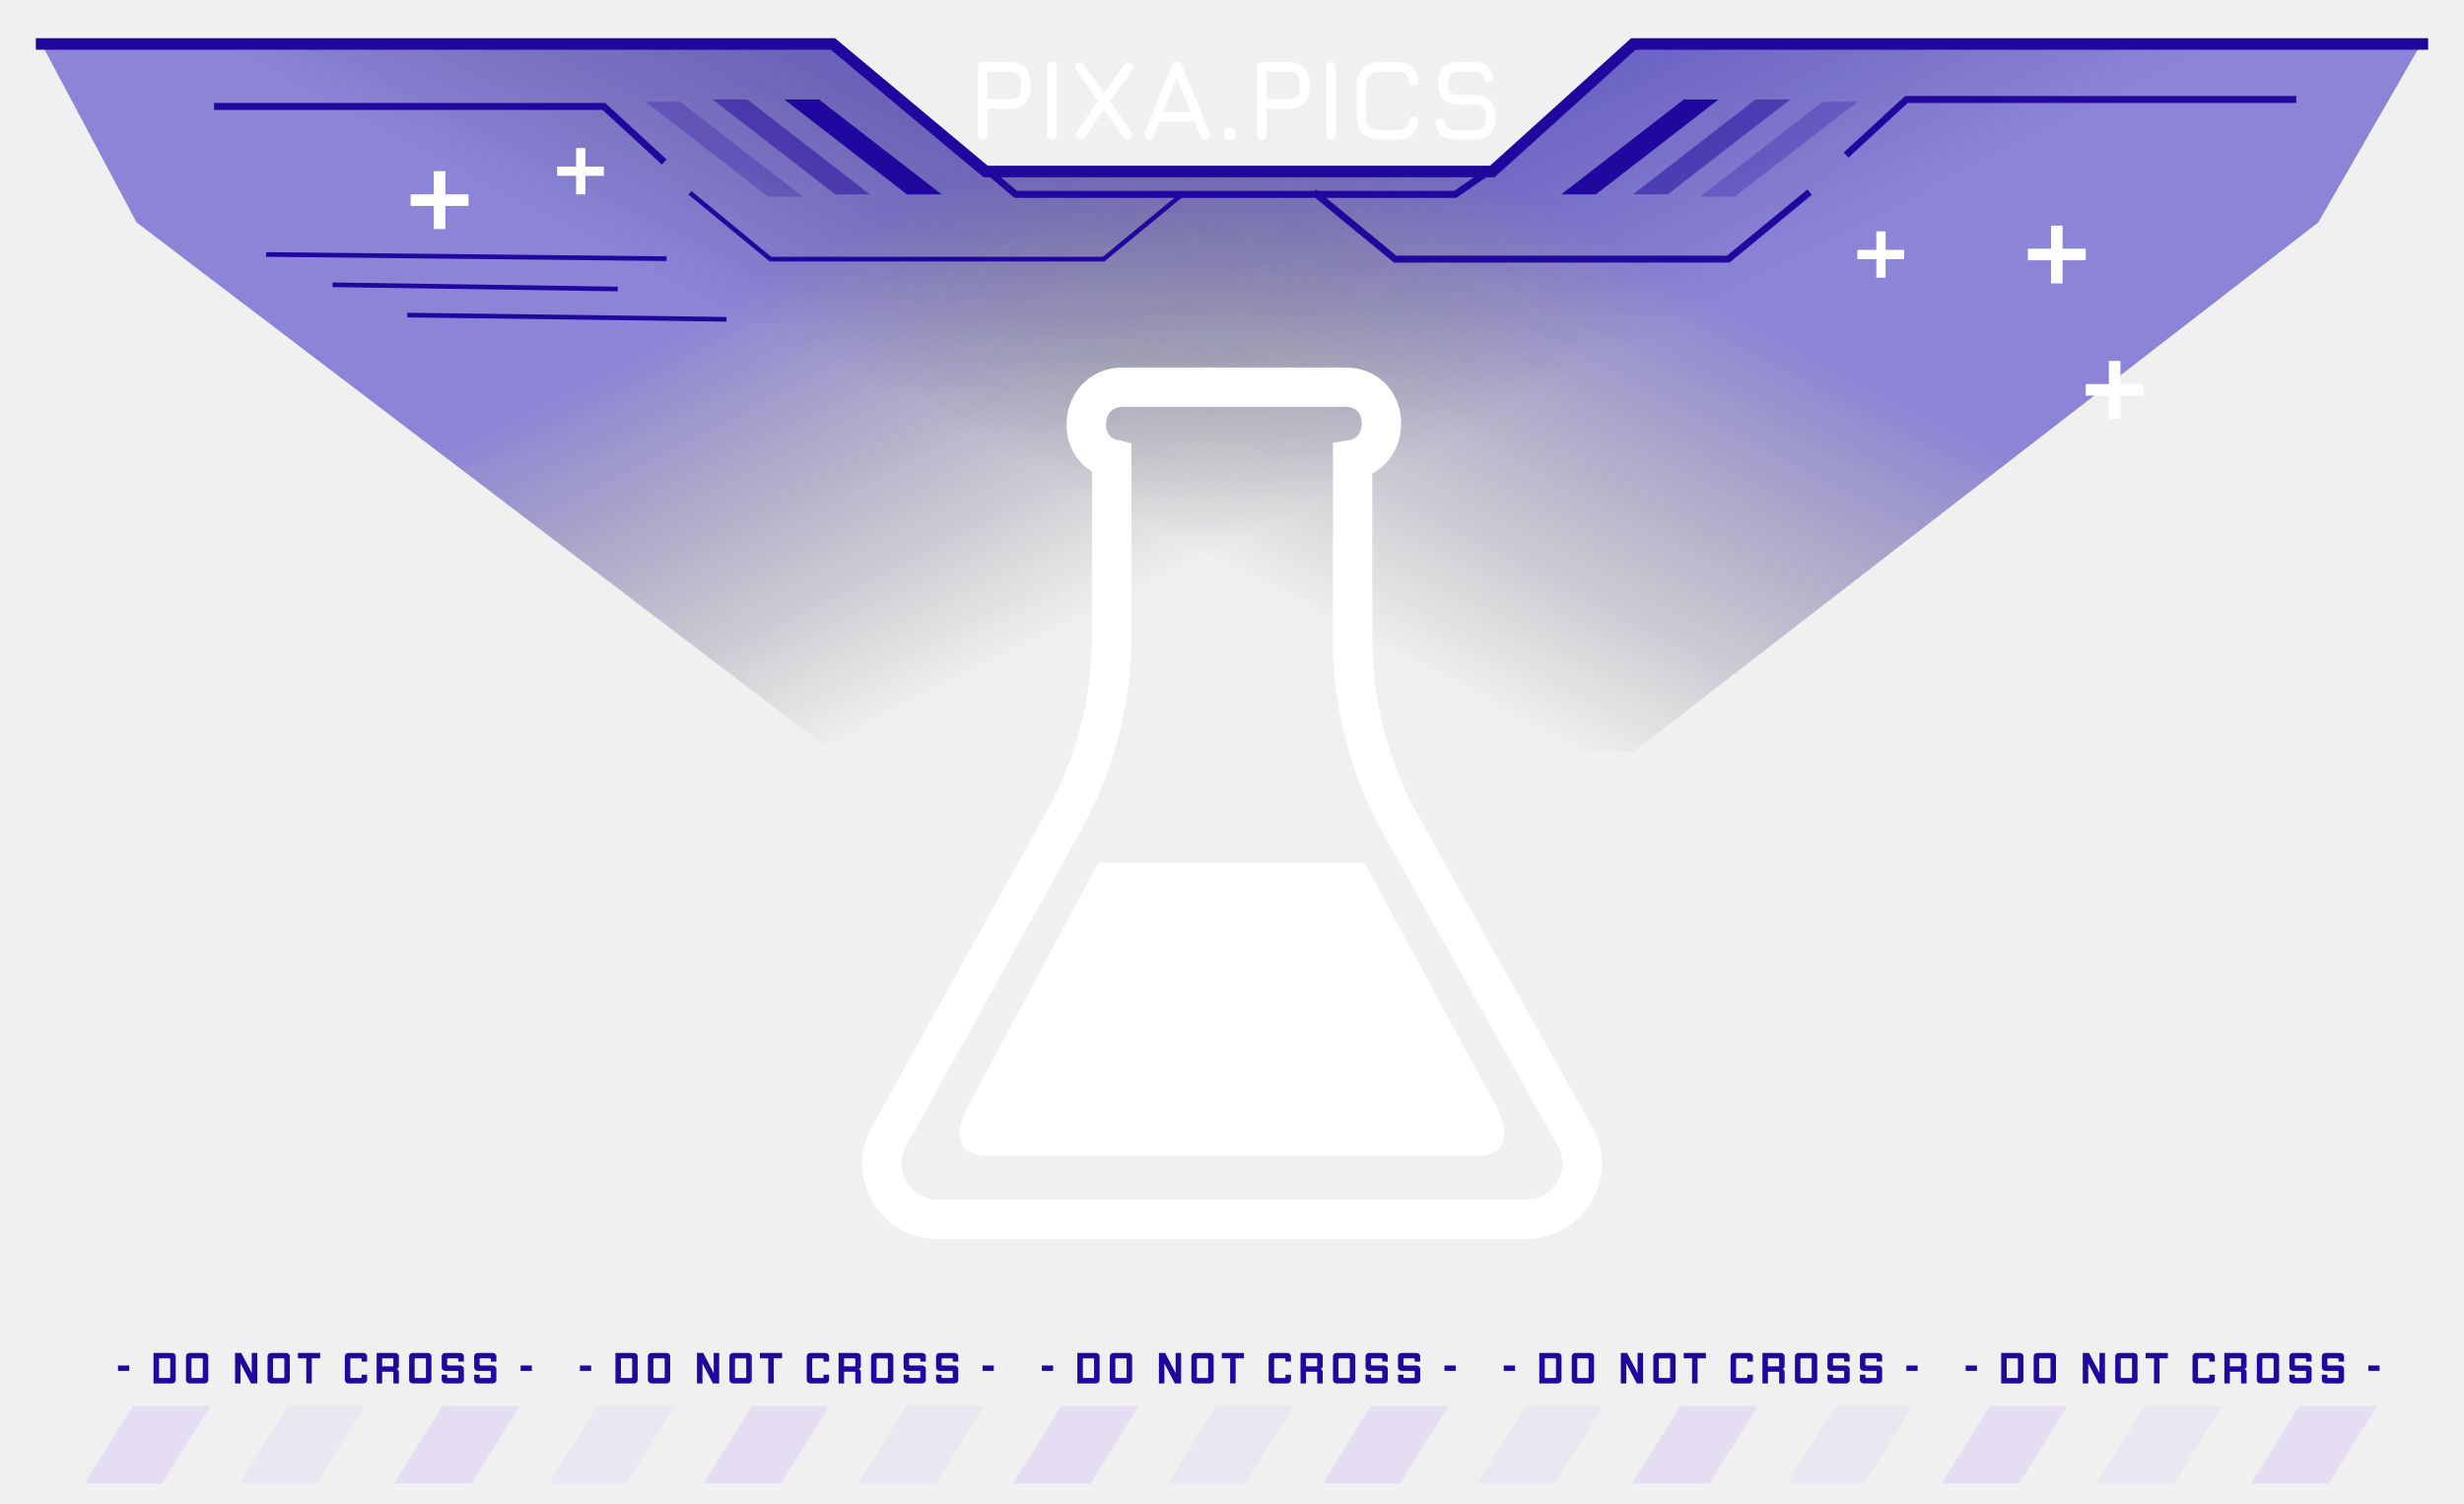
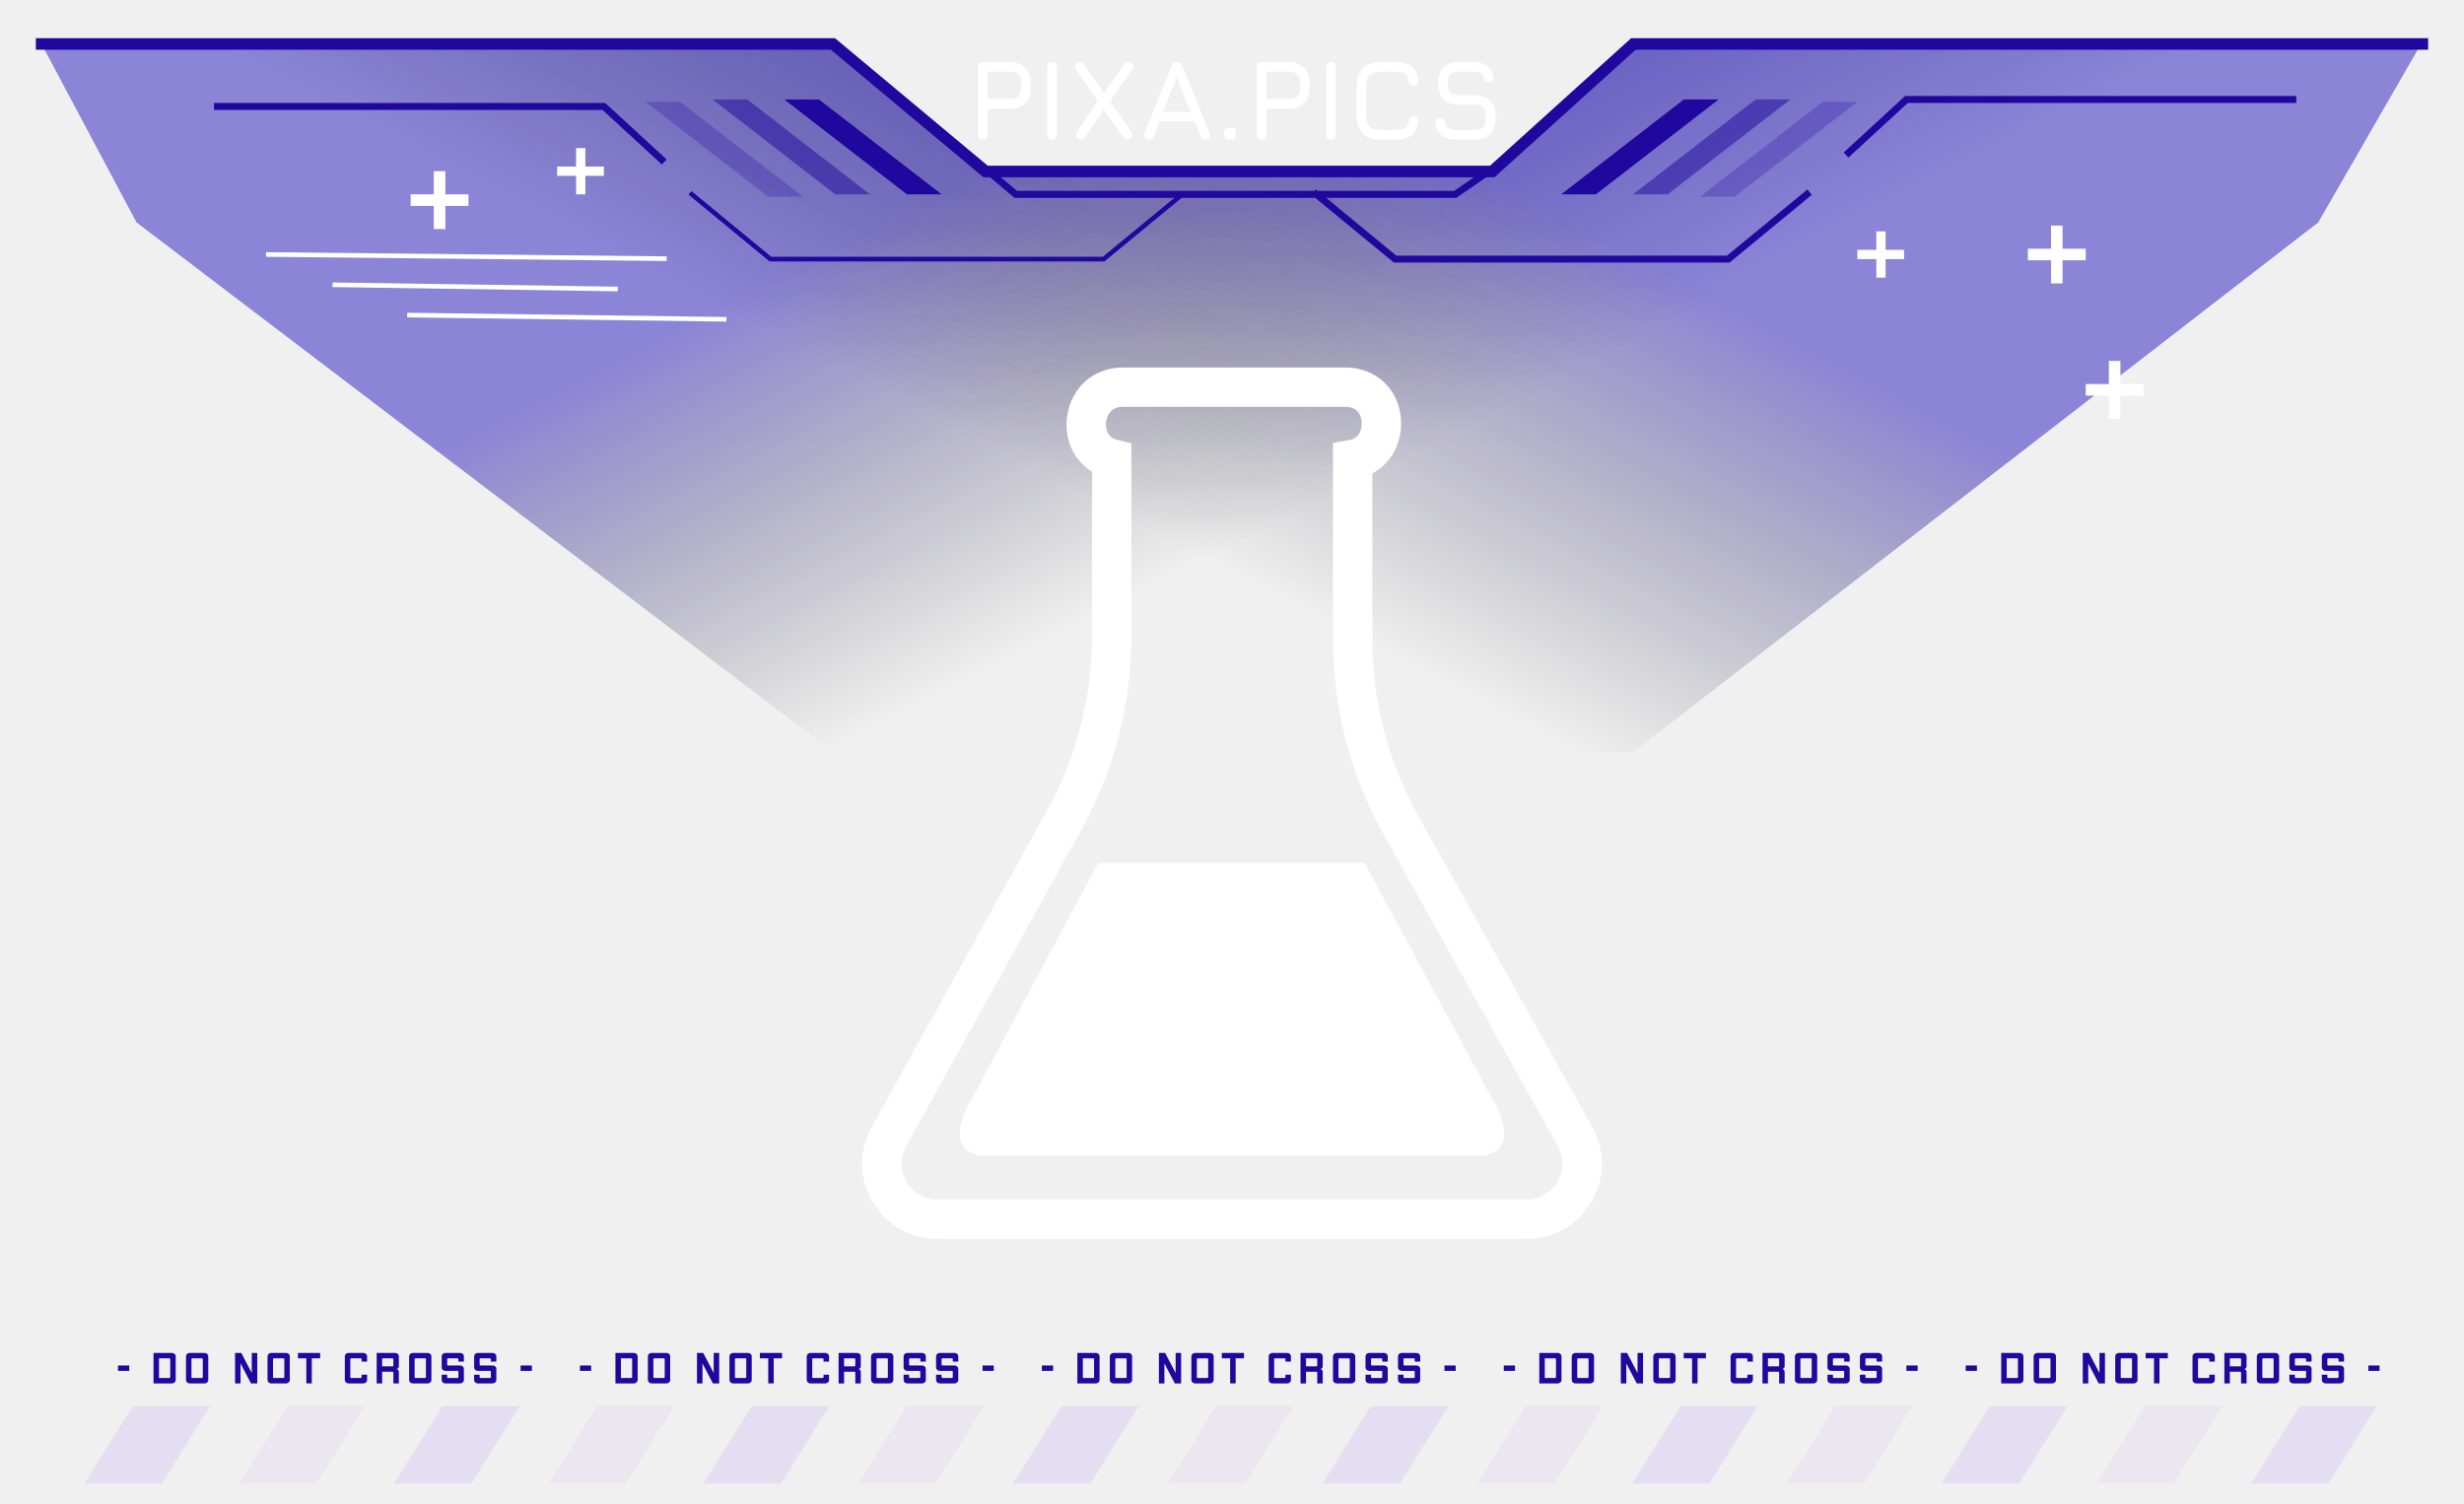
<svg xmlns="http://www.w3.org/2000/svg" style="isolation:isolate" viewBox="0 0 1065 650" width="1420" height="650pt">
  <defs>
    <clipPath id="a">
      <path d="M0 0h1065v650H0z" />
    </clipPath>
  </defs>
  <g clip-path="url(#a)">
    <clipPath id="b">
      <path fill="#FFF" d="M0 0h1065v650H0z" />
    </clipPath>
    <g clip-path="url(#b)">
      <path fill="none" d="M0 0h1065v650H0z" />
      <path d="M545.34 60.368q-2.053 0-2.053-2.078V28.904q0-2.078 2.053-2.078h11.438q4.473 0 6.856 2.412 2.383 2.411 2.383 6.938v1.484q0 4.527-2.383 6.939-2.383 2.411-6.856 2.411h-9.385v11.28q0 2.078-2.053 2.078Zm2.053-29.387v11.874h9.385q2.786 0 3.96-1.188 1.173-1.187 1.173-4.007v-1.484q0-2.795-1.173-3.995-1.174-1.2-3.96-1.2h-9.385Zm27.911 29.387q-1.051 0-1.552-.507-.501-.508-.501-1.571V28.953q0-1.088.501-1.583.501-.495 1.552-.495 1.075 0 1.564.495.489.495.489 1.583V58.29q0 1.063-.489 1.571-.489.507-1.564.507Zm27.862 0H597.3q-5.597 0-8.273-2.709-2.676-2.709-2.676-8.373V37.907q0-5.714 2.664-8.422 2.664-2.709 8.236-2.659h5.915q4.594 0 7.014 1.917 2.419 1.917 2.81 6.048.147 1.039-.391 1.583-.537.544-1.564.544-1.857 0-2.15-2.078-.245-2.275-1.552-3.067-1.308-.792-4.167-.792h-5.915q-2.591-.024-4.069.594-1.479.618-2.102 2.14-.623 1.521-.623 4.192v11.379q0 2.647.623 4.156.623 1.508 2.114 2.139 1.491.631 4.106.631h5.866q2.859 0 4.167-.804 1.307-.804 1.552-3.055.293-2.078 2.15-2.078 1.027 0 1.564.545.538.544.391 1.583-.391 4.155-2.81 6.06-2.42 1.905-7.014 1.905Zm33.702 0h-7.038q-4.18 0-6.514-1.707-2.334-1.707-2.92-5.269-.098-1.088.44-1.632.537-.545 1.564-.545 1.026 0 1.503.495.476.495.648 1.534.366 1.706 1.576 2.337 1.21.631 3.703.631h7.038q3.153 0 4.29-1.15 1.136-1.15 1.136-4.292 0-3.191-1.173-4.366-1.173-1.175-4.253-1.175h-6.061q-4.619 0-6.855-2.288-2.236-2.288-2.236-6.963 0-4.65 2.211-6.901 2.212-2.251 6.831-2.251h5.817q3.886 0 6.098 1.608 2.212 1.607 2.798 4.922.147 1.064-.391 1.62-.537.557-1.613.557-.977 0-1.466-.52-.489-.519-.636-1.508-.391-1.46-1.49-1.992-1.1-.532-3.3-.532h-5.817q-2.932 0-3.934 1.052-1.003 1.051-1.003 3.945 0 2.919 1.027 4.007 1.026 1.089 3.959 1.089h6.061q4.815 0 7.173 2.374 2.359 2.375 2.359 7.322 0 4.923-2.346 7.26-2.347 2.338-7.186 2.338Zm-212.115 0q-2.053 0-2.053-2.078V28.904q0-2.078 2.053-2.078h11.438q4.472 0 6.855 2.412 2.383 2.411 2.383 6.938v1.484q0 4.527-2.383 6.939-2.383 2.411-6.855 2.411h-9.385v11.28q0 2.078-2.053 2.078Zm2.053-29.387v11.874h9.385q2.786 0 3.959-1.188 1.173-1.187 1.173-4.007v-1.484q0-2.795-1.173-3.995-1.173-1.2-3.959-1.2h-9.385Zm27.911 29.387q-1.051 0-1.552-.507-.501-.508-.501-1.571V28.953q0-1.088.501-1.583.501-.495 1.552-.495 1.075 0 1.564.495.488.495.488 1.583V58.29q0 1.063-.488 1.571-.489.507-1.564.507Zm11.34-.446q-1.638-1.137-.489-2.918l8.945-13.358-9.434-13.456q-1.1-1.633.538-2.919 1.686-1.163 2.835.544l8.749 12.418L486 27.815q1.271-1.657 2.835-.445 1.662 1.237.489 2.869l-9.63 13.556 9.239 13.159q1.148 1.707-.538 2.968-1.686 1.163-2.835-.544l-8.505-12.12-8.114 12.17q-1.125 1.607-2.884.494Zm29.914.248q-1.955-.767-1.173-2.721l11.634-28.991q.733-1.632 2.297-1.632h.098q1.588.074 2.151 1.632l11.829 28.991q.782 1.954-1.125 2.721-1.93.767-2.688-1.138l-2.64-6.481h-15.226l-2.517 6.481q-.758 1.929-2.64 1.138Zm12.611-26.764-5.841 14.989h11.927l-6.086-14.989Zm23.658 26.962h-1.173q-1.955 0-1.955-1.979v-1.237q0-1.929 1.955-1.929h1.173q1.858 0 1.858 1.929v1.237q0 1.979-1.858 1.979Z" fill="#FFF" />
      <g opacity=".66" style="opacity:.66">
        <linearGradient id="c" x1=".5" y1="0" x2=".809" y2=".18" gradientTransform="matrix(1029 0 0 307 18 18)" gradientUnits="userSpaceOnUse">
          <stop offset="0%" stop-opacity=".75" style="stop-color:#2615bd" />
          <stop offset="100%" stop-opacity="0" style="stop-color:#000" />
        </linearGradient>
        <path d="M59 96.125 18 19.1 360 18l66 56.118h219L706 19.1l341-1.1-45 78.125L706 325H360L59 96.125Z" fill="url(#c)" />
      </g>
      <g opacity=".66" style="opacity:.66">
        <linearGradient id="d" x1=".5" y1="0" x2=".178" y2=".183" gradientTransform="matrix(1029 0 0 307 18 18)" gradientUnits="userSpaceOnUse">
          <stop offset="0%" stop-opacity=".75" style="stop-color:#2615bd" />
          <stop offset="100%" stop-opacity="0" style="stop-color:#000" />
        </linearGradient>
        <path d="M59 96.125 18 19.1 360 18l66 56.118h219L706 19.1l341-1.1-45 78.125L706 325H360L59 96.125Z" fill="url(#d)" />
      </g>
-       <path stroke-width="2" stroke="#20079D" stroke-opacity="2500" stroke-linecap="square" stroke-miterlimit="3" d="M177 136.194 313 138" />
-       <path stroke-width="2" stroke="#20079D" stroke-opacity="5000" stroke-linecap="square" stroke-miterlimit="3" d="M144.751 123.097 266 124.903" />
-       <path stroke-width="2" stroke="#20079D" stroke-opacity="7500" stroke-linecap="square" stroke-miterlimit="3" d="m116 110 171.143 1.806" />
+       <path stroke-width="2" stroke="#ffffff" stroke-opacity="2500" stroke-linecap="square" stroke-miterlimit="3" d="M177 136.194 313 138" />
+       <path stroke-width="2" stroke="#ffffff" stroke-opacity="5000" stroke-linecap="square" stroke-miterlimit="3" d="M144.751 123.097 266 124.903" />
+       <path stroke-width="2" stroke="#ffffff" stroke-opacity="7500" stroke-linecap="square" stroke-miterlimit="3" d="m116 110 171.143 1.806" />
      <path d="m781 84-34 28H603l-34-28" fill="none" stroke-width="3" stroke="#20079D" stroke-opacity="10000" stroke-linecap="square" stroke-miterlimit="3" />
      <path d="m299 84 34 28h144l34-28" fill="none" stroke-width="2" stroke="#20079D" stroke-opacity="10000" stroke-linecap="square" stroke-miterlimit="3" />
      <path d="m799 66 25-23h167M286 69l-25-23H94" fill="none" stroke-width="3" stroke="#20079D" stroke-opacity="10000" stroke-linecap="square" stroke-miterlimit="3" />
      <path d="M249 64v8h-8.2v4h8.2v8h4v-8h8v-4h-8v-8h-4ZM811 100v8h-8.2v4h8.2v8h4v-8h8v-4h-8v-8h-4ZM911.5 156v10h-10v5h10v10h5v-10h10v-5h-10v-10h-5ZM187.5 74v10h-10v5h10v10h5V89h10v-5h-10V74h-5ZM886.5 97.5v10h-10v5h10v10h5v-10h10v-5h-10v-10h-5Z" fill="#FFF" />
      <path d="m773.8 43-53 41h-15l53-41h15Z" fill="#20079D" fill-opacity=".5" />
      <path d="m742.8 43-53 41h-15l53-41h15Z" fill="#20079D" />
      <path d="m802.8 44-53 41h-15l53-41h15Z" fill="#20079D" fill-opacity=".25" />
      <path d="m308 43 53 41h15l-53-41h-15Z" fill="#20079D" fill-opacity=".5" />
      <path d="m339 43 53 41h15l-53-41h-15Z" fill="#20079D" />
      <path d="m279 44 53 41h15l-53-41h-15Z" fill="#20079D" fill-opacity=".25" />
      <path d="M18 19h342l66 55.118h219L706 19h341" fill="none" stroke-width="5" stroke="#20079D" stroke-opacity="10000" stroke-linecap="square" stroke-miterlimit="3" />
      <path d="m426 73 13 11h190l16-11" fill="none" stroke-width="3" stroke="#20079D" stroke-opacity="10000" stroke-linecap="square" stroke-miterlimit="3" />
    </g>
    <g style="opacity:.2">
      <path d="M36.5 641.217h33.446l20.904-33.446H57.404L36.5 641.217Z" fill="#6200FF" style="opacity:.4" />
      <path d="M103.392 641.217h33.446l20.904-33.446h-33.446l-20.904 33.446Z" fill="#6200FF" style="opacity:.2" />
      <path d="M170.284 641.217h33.446l20.904-33.446h-33.446l-20.904 33.446Z" fill="#6200FF" style="opacity:.4" />
      <path d="M237.177 641.217h33.446l20.904-33.446H258.08l-20.903 33.446Z" fill="#6200FF" style="opacity:.2" />
      <path d="M304.069 641.217h33.446l20.904-33.446h-33.446l-20.904 33.446Z" fill="#6200FF" style="opacity:.4" />
      <path d="M370.961 641.217h33.446l20.904-33.446h-33.446l-20.904 33.446Z" fill="#6200FF" style="opacity:.2" />
      <path d="M437.853 641.217h33.446l20.904-33.446h-33.446l-20.904 33.446Z" fill="#6200FF" style="opacity:.4" />
      <path d="M504.746 641.217h33.445l20.904-33.446h-33.446l-20.903 33.446Z" fill="#6200FF" style="opacity:.2" />
      <path d="M571.638 641.217h33.446l20.904-33.446h-33.447l-20.903 33.446Z" fill="#6200FF" style="opacity:.4" />
      <path d="M638.53 641.217h33.446l20.904-33.446h-33.446l-20.904 33.446Z" fill="#6200FF" style="opacity:.2" />
      <path d="M705.422 641.217h33.446l20.904-33.446h-33.446l-20.904 33.446Z" fill="#6200FF" style="opacity:.4" />
      <path d="M772.314 641.217h33.446l20.904-33.446h-33.446l-20.904 33.446Z" fill="#6200FF" style="opacity:.2" />
      <path d="M839.206 641.217h33.446l20.904-33.446H860.11l-20.904 33.446Z" fill="#6200FF" style="opacity:.4" />
      <path d="M906.099 641.217h33.446l20.904-33.446h-33.446l-20.904 33.446Z" fill="#6200FF" style="opacity:.2" />
      <path d="M972.991 641.217h33.446l20.904-33.446h-33.446l-20.904 33.446Z" fill="#6200FF" style="opacity:.4" />
    </g>
    <g fill="#20079D">
      <path d="M51.006 590.199h4.852v2.332h-4.852v-2.332ZM75.946 586.231V596.5c0 .79-.714 1.449-1.579 1.449h-8.013v-13.166h8.013c.865 0 1.579.658 1.579 1.448Zm-2.746.884h-4.476v8.501H73.2c.207 0 .377-.151.377-.338v-7.825c0-.188-.17-.338-.377-.338ZM90.016 586.231V596.5c0 .79-.715 1.449-1.58 1.449h-6.47c-.866 0-1.58-.659-1.58-1.449v-10.269c0-.79.715-1.448 1.58-1.448h6.47c.865 0 1.58.658 1.58 1.448Zm-2.747.884h-4.137c-.207 0-.377.15-.377.339v7.824c0 .187.17.338.377.338h4.137c.207 0 .377-.15.377-.338v-7.824c0-.189-.17-.339-.377-.339ZM111.195 584.783v13.166h-2.709l-4.514-8.634v8.634h-2.369v-13.166h2.689l4.533 8.67v-8.67h2.37ZM125.264 586.231V596.5c0 .79-.715 1.449-1.58 1.449h-6.47c-.865 0-1.579-.659-1.579-1.449v-10.269c0-.79.714-1.448 1.579-1.448h6.47c.865 0 1.58.658 1.58 1.448Zm-2.746.884h-4.138c-.207 0-.376.15-.376.339v7.824c0 .187.169.338.376.338h4.138c.207 0 .376-.15.376-.338v-7.824c0-.189-.169-.339-.376-.339ZM138.375 587.115h-3.612v10.833h-2.37v-10.833h-3.611v-2.332h9.593v2.332ZM158.67 586.231v2.313h-2.37v-1.09c0-.189-.169-.339-.376-.339h-4.138c-.207 0-.377.15-.377.339v7.824c0 .187.17.338.377.338h4.138c.207 0 .376-.15.376-.338v-1.091h2.37v2.314c0 .789-.715 1.448-1.58 1.448h-6.47c-.865 0-1.58-.659-1.58-1.448v-10.27c0-.79.715-1.448 1.58-1.448h6.47c.865 0 1.58.658 1.58 1.448ZM172.401 586.231v4.27c0 .601-.358 1.072-.941 1.241.583.169.941.639.941 1.241v4.966h-2.37v-4.664c0-.264-.113-.377-.376-.377h-4.477v5.041h-2.37v-13.166h8.012c.866 0 1.581.658 1.581 1.448Zm-2.746.884h-4.477v3.461h4.477c.263 0 .376-.113.376-.377v-2.745c0-.189-.169-.339-.376-.339ZM186.469 586.231V596.5c0 .79-.714 1.449-1.579 1.449h-6.47c-.865 0-1.58-.659-1.58-1.449v-10.269c0-.79.715-1.448 1.58-1.448h6.47c.865 0 1.579.658 1.579 1.448Zm-2.745.884h-4.138c-.207 0-.377.15-.377.339v7.824c0 .187.17.338.377.338h4.138c.207 0 .376-.15.376-.338v-7.824c0-.189-.169-.339-.376-.339ZM200.502 586.231v2.313h-2.37v-1.09c0-.189-.169-.339-.376-.339h-4.101c-.207 0-.376.15-.376.339v2.407c0 .188.169.338.376.338h5.266c.866 0 1.581.659 1.581 1.449v4.853c0 .789-.715 1.448-1.581 1.448h-6.432c-.865 0-1.579-.659-1.579-1.448v-2.314h2.369v1.091c0 .187.169.338.376.338h4.101c.207 0 .376-.15.376-.338v-2.408c0-.188-.169-.339-.376-.339h-5.267c-.865 0-1.579-.658-1.579-1.448v-4.852c0-.79.714-1.448 1.579-1.448h6.433c.865 0 1.58.658 1.58 1.448ZM214.533 586.231v2.313h-2.37v-1.09c0-.189-.169-.339-.376-.339h-4.1c-.207 0-.377.15-.377.339v2.407c0 .188.17.338.377.338h5.266c.865 0 1.579.659 1.579 1.449v4.853c0 .789-.714 1.448-1.579 1.448h-6.432c-.866 0-1.581-.659-1.581-1.448v-2.314h2.37v1.091c0 .187.17.338.377.338h4.1c.207 0 .376-.15.376-.338v-2.408c0-.188-.169-.339-.376-.339h-5.266c-.865 0-1.58-.658-1.58-1.448v-4.852c0-.79.715-1.448 1.58-1.448h6.432c.865 0 1.58.658 1.58 1.448ZM225.029 590.199h4.852v2.332h-4.852v-2.332Z" />
    </g>
    <g fill="#20079D">
      <path d="M250.661 590.199h4.852v2.332h-4.852v-2.332ZM275.601 586.231V596.5c0 .79-.715 1.449-1.58 1.449h-8.012v-13.166h8.012c.865 0 1.58.658 1.58 1.448Zm-2.746.884h-4.476v8.501h4.476c.207 0 .376-.151.376-.338v-7.825c0-.188-.169-.338-.376-.338ZM289.67 586.231V596.5c0 .79-.715 1.449-1.58 1.449h-6.47c-.865 0-1.58-.659-1.58-1.449v-10.269c0-.79.715-1.448 1.58-1.448h6.47c.866 0 1.58.658 1.58 1.448Zm-2.746.884h-4.138c-.207 0-.376.15-.376.339v7.824c0 .187.169.338.376.338h4.138c.207 0 .376-.15.376-.338v-7.824c0-.189-.169-.339-.376-.339ZM310.849 584.783v13.166h-2.708l-4.514-8.634v8.634h-2.37v-13.166h2.689l4.533 8.67v-8.67h2.37ZM324.919 586.231V596.5c0 .79-.715 1.449-1.58 1.449h-6.47c-.865 0-1.58-.659-1.58-1.449v-10.269c0-.79.715-1.448 1.58-1.448h6.47c.865 0 1.58.658 1.58 1.448Zm-2.746.884h-4.138c-.207 0-.376.15-.376.339v7.824c0 .187.169.338.376.338h4.138c.207 0 .376-.15.376-.338v-7.824c0-.189-.169-.339-.376-.339ZM338.029 587.115h-3.611v10.833h-2.37v-10.833h-3.611v-2.332h9.592v2.332ZM358.324 586.231v2.313h-2.37v-1.09c0-.189-.169-.339-.376-.339h-4.138c-.207 0-.376.15-.376.339v7.824c0 .187.169.338.376.338h4.138c.207 0 .376-.15.376-.338v-1.091h2.37v2.314c0 .789-.715 1.448-1.58 1.448h-6.47c-.865 0-1.58-.659-1.58-1.448v-10.27c0-.79.715-1.448 1.58-1.448h6.47c.866 0 1.58.658 1.58 1.448ZM372.055 586.231v4.27c0 .601-.357 1.072-.94 1.241.583.169.94.639.94 1.241v4.966h-2.37v-4.664c0-.264-.112-.377-.376-.377h-4.477v5.041h-2.369v-13.166h8.012c.865 0 1.58.658 1.58 1.448Zm-2.746.884h-4.477v3.461h4.477c.264 0 .376-.113.376-.377v-2.745c0-.189-.169-.339-.376-.339ZM386.124 586.231V596.5c0 .79-.715 1.449-1.579 1.449h-6.471c-.865 0-1.579-.659-1.579-1.449v-10.269c0-.79.715-1.448 1.579-1.448h6.471c.864 0 1.579.658 1.579 1.448Zm-2.746.884h-4.138c-.207 0-.376.15-.376.339v7.824c0 .187.169.338.376.338h4.138c.207 0 .376-.15.376-.338v-7.824c0-.189-.169-.339-.376-.339ZM400.156 586.231v2.313h-2.37v-1.09c0-.189-.169-.339-.376-.339h-4.1c-.207 0-.376.15-.376.339v2.407c0 .188.169.338.376.338h5.266c.866 0 1.58.659 1.58 1.449v4.853c0 .789-.715 1.448-1.58 1.448h-6.432c-.865 0-1.58-.659-1.58-1.448v-2.314h2.37v1.091c0 .187.169.338.376.338h4.1c.207 0 .376-.15.376-.338v-2.408c0-.188-.169-.339-.376-.339h-5.266c-.865 0-1.58-.658-1.58-1.448v-4.852c0-.79.715-1.448 1.58-1.448h6.432c.866 0 1.58.658 1.58 1.448ZM414.188 586.231v2.313h-2.37v-1.09c0-.189-.169-.339-.376-.339h-4.1c-.207 0-.377.15-.377.339v2.407c0 .188.17.338.377.338h5.266c.865 0 1.579.659 1.579 1.449v4.853c0 .789-.714 1.448-1.579 1.448h-6.433c-.865 0-1.58-.659-1.58-1.448v-2.314h2.37v1.091c0 .187.17.338.377.338h4.1c.207 0 .376-.15.376-.338v-2.408c0-.188-.169-.339-.376-.339h-5.267c-.865 0-1.579-.658-1.579-1.448v-4.852c0-.79.715-1.448 1.579-1.448h6.433c.865 0 1.58.658 1.58 1.448ZM424.683 590.199h4.853v2.332h-4.853v-2.332Z" />
    </g>
    <g fill="#20079D">
      <path d="M450.315 590.199h4.853v2.332h-4.853v-2.332ZM475.256 586.231V596.5c0 .79-.715 1.449-1.58 1.449h-8.012v-13.166h8.012c.865 0 1.58.658 1.58 1.448Zm-2.746.884h-4.477v8.501h4.477c.207 0 .376-.151.376-.338v-7.825c0-.188-.169-.338-.376-.338ZM489.325 586.231V596.5c0 .79-.715 1.449-1.58 1.449h-6.47c-.865 0-1.58-.659-1.58-1.449v-10.269c0-.79.715-1.448 1.58-1.448h6.47c.865 0 1.58.658 1.58 1.448Zm-2.746.884h-4.138c-.207 0-.376.15-.376.339v7.824c0 .187.169.338.376.338h4.138c.207 0 .376-.15.376-.338v-7.824c0-.189-.169-.339-.376-.339ZM510.504 584.783v13.166h-2.708l-4.514-8.634v8.634h-2.37v-13.166h2.689l4.533 8.67v-8.67h2.37ZM524.574 586.231V596.5c0 .79-.715 1.449-1.58 1.449h-6.47c-.866 0-1.58-.659-1.58-1.449v-10.269c0-.79.715-1.448 1.58-1.448h6.47c.865 0 1.58.658 1.58 1.448Zm-2.747.884h-4.138c-.206 0-.376.15-.376.339v7.824c0 .187.17.338.376.338h4.138c.207 0 .377-.15.377-.338v-7.824c0-.189-.17-.339-.377-.339ZM537.684 587.115h-3.612v10.833h-2.37v-10.833h-3.611v-2.332h9.593v2.332ZM557.979 586.231v2.313h-2.37v-1.09c0-.189-.169-.339-.376-.339h-4.138c-.207 0-.376.15-.376.339v7.824c0 .187.169.338.376.338h4.138c.207 0 .376-.15.376-.338v-1.091h2.37v2.314c0 .789-.715 1.448-1.58 1.448h-6.47c-.865 0-1.58-.659-1.58-1.448v-10.27c0-.79.715-1.448 1.58-1.448h6.47c.865 0 1.58.658 1.58 1.448ZM571.71 586.231v4.27c0 .601-.358 1.072-.941 1.241.583.169.941.639.941 1.241v4.966h-2.37v-4.664c0-.264-.113-.377-.376-.377h-4.477v5.041h-2.37v-13.166h8.013c.865 0 1.58.658 1.58 1.448Zm-2.746.884h-4.477v3.461h4.477c.263 0 .376-.113.376-.377v-2.745c0-.189-.169-.339-.376-.339ZM585.779 586.231V596.5c0 .79-.715 1.449-1.58 1.449h-6.47c-.865 0-1.58-.659-1.58-1.449v-10.269c0-.79.715-1.448 1.58-1.448h6.47c.865 0 1.58.658 1.58 1.448Zm-2.746.884h-4.138c-.207 0-.376.15-.376.339v7.824c0 .187.169.338.376.338h4.138c.207 0 .376-.15.376-.338v-7.824c0-.189-.169-.339-.376-.339ZM599.811 586.231v2.313h-2.37v-1.09c0-.189-.169-.339-.376-.339h-4.101c-.206 0-.376.15-.376.339v2.407c0 .188.17.338.376.338h5.267c.865 0 1.58.659 1.58 1.449v4.853c0 .789-.715 1.448-1.58 1.448h-6.432c-.866 0-1.58-.659-1.58-1.448v-2.314h2.369v1.091c0 .187.17.338.377.338h4.1c.207 0 .376-.15.376-.338v-2.408c0-.188-.169-.339-.376-.339h-5.266c-.865 0-1.58-.658-1.58-1.448v-4.852c0-.79.715-1.448 1.58-1.448h6.432c.865 0 1.58.658 1.58 1.448ZM613.842 586.231v2.313h-2.369v-1.09c0-.189-.17-.339-.377-.339h-4.1c-.207 0-.376.15-.376.339v2.407c0 .188.169.338.376.338h5.266c.866 0 1.58.659 1.58 1.449v4.853c0 .789-.714 1.448-1.58 1.448h-6.432c-.865 0-1.58-.659-1.58-1.448v-2.314h2.37v1.091c0 .187.169.338.376.338h4.1c.207 0 .377-.15.377-.338v-2.408c0-.188-.17-.339-.377-.339h-5.266c-.865 0-1.58-.658-1.58-1.448v-4.852c0-.79.715-1.448 1.58-1.448h6.432c.866 0 1.58.658 1.58 1.448ZM624.338 590.199h4.852v2.332h-4.852v-2.332Z" />
    </g>
    <g fill="#20079D">
      <path d="M649.97 590.199h4.853v2.332h-4.853v-2.332ZM674.911 586.231V596.5c0 .79-.715 1.449-1.58 1.449h-8.012v-13.166h8.012c.865 0 1.58.658 1.58 1.448Zm-2.746.884h-4.477v8.501h4.477c.207 0 .376-.151.376-.338v-7.825c0-.188-.169-.338-.376-.338ZM688.98 586.231V596.5c0 .79-.715 1.449-1.58 1.449h-6.47c-.865 0-1.58-.659-1.58-1.449v-10.269c0-.79.715-1.448 1.58-1.448h6.47c.865 0 1.58.658 1.58 1.448Zm-2.746.884h-4.138c-.207 0-.377.15-.377.339v7.824c0 .187.17.338.377.338h4.138c.207 0 .376-.15.376-.338v-7.824c0-.189-.169-.339-.376-.339ZM710.159 584.783v13.166h-2.709l-4.514-8.634v8.634h-2.369v-13.166h2.689l4.533 8.67v-8.67h2.37ZM724.228 586.231V596.5c0 .79-.714 1.449-1.579 1.449h-6.47c-.866 0-1.58-.659-1.58-1.449v-10.269c0-.79.714-1.448 1.58-1.448h6.47c.865 0 1.579.658 1.579 1.448Zm-2.746.884h-4.138c-.206 0-.376.15-.376.339v7.824c0 .187.17.338.376.338h4.138c.207 0 .377-.15.377-.338v-7.824c-.001-.189-.17-.339-.377-.339ZM737.339 587.115h-3.612v10.833h-2.37v-10.833h-3.611v-2.332h9.593v2.332ZM757.634 586.231v2.313h-2.37v-1.09c0-.189-.169-.339-.376-.339h-4.138c-.207 0-.377.15-.377.339v7.824c0 .187.17.338.377.338h4.138c.207 0 .376-.15.376-.338v-1.091h2.37v2.314c0 .789-.715 1.448-1.58 1.448h-6.47c-.865 0-1.58-.659-1.58-1.448v-10.27c0-.79.715-1.448 1.58-1.448h6.47c.865 0 1.58.658 1.58 1.448ZM771.365 586.231v4.27c0 .601-.358 1.072-.941 1.241.583.169.941.639.941 1.241v4.966h-2.37v-4.664c0-.264-.113-.377-.376-.377h-4.477v5.041h-2.37v-13.166h8.013c.865 0 1.58.658 1.58 1.448Zm-2.746.884h-4.477v3.461h4.477c.263 0 .376-.113.376-.377v-2.745c0-.189-.169-.339-.376-.339ZM785.434 586.231V596.5c0 .79-.715 1.449-1.58 1.449h-6.47c-.865 0-1.58-.659-1.58-1.449v-10.269c0-.79.715-1.448 1.58-1.448h6.47c.865 0 1.58.658 1.58 1.448Zm-2.747.884h-4.137c-.207 0-.377.15-.377.339v7.824c0 .187.17.338.377.338h4.137c.207 0 .377-.15.377-.338v-7.824c0-.189-.17-.339-.377-.339ZM799.466 586.231v2.313h-2.37v-1.09c0-.189-.169-.339-.376-.339h-4.101c-.206 0-.376.15-.376.339v2.407c0 .188.17.338.376.338h5.267c.865 0 1.58.659 1.58 1.449v4.853c0 .789-.715 1.448-1.58 1.448h-6.432c-.866 0-1.58-.659-1.58-1.448v-2.314h2.369v1.091c0 .187.17.338.377.338h4.1c.207 0 .376-.15.376-.338v-2.408c0-.188-.169-.339-.376-.339h-5.266c-.866 0-1.58-.658-1.58-1.448v-4.852c0-.79.715-1.448 1.58-1.448h6.432c.865 0 1.58.658 1.58 1.448ZM813.497 586.231v2.313h-2.37v-1.09c0-.189-.169-.339-.376-.339h-4.1c-.207 0-.377.15-.377.339v2.407c0 .188.17.338.377.338h5.266c.866 0 1.58.659 1.58 1.449v4.853c0 .789-.714 1.448-1.58 1.448h-6.432c-.865 0-1.58-.659-1.58-1.448v-2.314h2.37v1.091c0 .187.169.338.376.338h4.1c.207 0 .377-.15.377-.338v-2.408c0-.188-.17-.339-.377-.339h-5.266c-.865 0-1.58-.658-1.58-1.448v-4.852c0-.79.715-1.448 1.58-1.448h6.432c.866 0 1.58.658 1.58 1.448ZM823.993 590.199h4.852v2.332h-4.852v-2.332Z" />
    </g>
    <g fill="#20079D">
      <path d="M849.625 590.199h4.852v2.332h-4.852v-2.332ZM874.565 586.231V596.5c0 .79-.714 1.449-1.579 1.449h-8.013v-13.166h8.013c.865 0 1.579.658 1.579 1.448Zm-2.746.884h-4.476v8.501h4.476c.207 0 .377-.151.377-.338v-7.825c0-.188-.17-.338-.377-.338ZM888.635 586.231V596.5c0 .79-.715 1.449-1.58 1.449h-6.47c-.865 0-1.58-.659-1.58-1.449v-10.269c0-.79.715-1.448 1.58-1.448h6.47c.865 0 1.58.658 1.58 1.448Zm-2.747.884h-4.138c-.206 0-.376.15-.376.339v7.824c0 .187.17.338.376.338h4.138c.207 0 .377-.15.377-.338v-7.824c-.001-.189-.17-.339-.377-.339ZM909.814 584.783v13.166h-2.709l-4.514-8.634v8.634h-2.369v-13.166h2.689l4.533 8.67v-8.67h2.37ZM923.883 586.231V596.5c0 .79-.715 1.449-1.58 1.449h-6.47c-.865 0-1.58-.659-1.58-1.449v-10.269c0-.79.715-1.448 1.58-1.448h6.47c.865 0 1.58.658 1.58 1.448Zm-2.746.884h-4.138c-.207 0-.376.15-.376.339v7.824c0 .187.169.338.376.338h4.138c.207 0 .376-.15.376-.338v-7.824c0-.189-.169-.339-.376-.339ZM936.993 587.115h-3.611v10.833h-2.37v-10.833h-3.611v-2.332h9.592v2.332ZM957.289 586.231v2.313h-2.37v-1.09c0-.189-.17-.339-.377-.339h-4.137c-.207 0-.377.15-.377.339v7.824c0 .187.17.338.377.338h4.137c.207 0 .377-.15.377-.338v-1.091h2.37v2.314c0 .789-.715 1.448-1.58 1.448h-6.47c-.865 0-1.58-.659-1.58-1.448v-10.27c0-.79.715-1.448 1.58-1.448h6.47c.865 0 1.58.658 1.58 1.448ZM971.019 586.231v4.27c0 .601-.357 1.072-.94 1.241.583.169.94.639.94 1.241v4.966h-2.369v-4.664c0-.264-.113-.377-.377-.377h-4.476v5.041h-2.37v-13.166h8.012c.866 0 1.58.658 1.58 1.448Zm-2.745.884h-4.477v3.461h4.477c.263 0 .376-.113.376-.377v-2.745c0-.189-.17-.339-.376-.339ZM985.089 586.231V596.5c0 .79-.715 1.449-1.58 1.449h-6.47c-.866 0-1.58-.659-1.58-1.449v-10.269c0-.79.714-1.448 1.58-1.448h6.47c.865 0 1.58.658 1.58 1.448Zm-2.747.884h-4.137c-.207 0-.377.15-.377.339v7.824c0 .187.17.338.377.338h4.137c.207 0 .377-.15.377-.338v-7.824c0-.189-.17-.339-.377-.339ZM999.12 586.231v2.313h-2.369v-1.09c0-.189-.17-.339-.377-.339h-4.1c-.207 0-.376.15-.376.339v2.407c0 .188.169.338.376.338h5.266c.866 0 1.58.659 1.58 1.449v4.853c0 .789-.714 1.448-1.58 1.448h-6.432c-.865 0-1.58-.659-1.58-1.448v-2.314h2.37v1.091c0 .187.169.338.376.338h4.1c.207 0 .377-.15.377-.338v-2.408c0-.188-.17-.339-.377-.339h-5.266c-.865 0-1.58-.658-1.58-1.448v-4.852c0-.79.715-1.448 1.58-1.448h6.432c.866 0 1.58.658 1.58 1.448ZM1013.152 586.231v2.313h-2.37v-1.09c0-.189-.169-.339-.376-.339h-4.1c-.207 0-.377.15-.377.339v2.407c0 .188.17.338.377.338h5.266c.865 0 1.58.659 1.58 1.449v4.853c0 .789-.715 1.448-1.58 1.448h-6.433c-.865 0-1.579-.659-1.579-1.448v-2.314h2.369v1.091c0 .187.17.338.377.338h4.1c.207 0 .376-.15.376-.338v-2.408c0-.188-.169-.339-.376-.339h-5.267c-.865 0-1.579-.658-1.579-1.448v-4.852c0-.79.715-1.448 1.579-1.448h6.433c.865 0 1.58.658 1.58 1.448ZM1023.648 590.199h4.852v2.332h-4.852v-2.332Z" />
    </g>
    <path d="M485.256 175.84c-5.885 0-6.976 5.014-7.178 6.536-.112 1.05-.52 6.364 4.544 7.662l6.405 1.616v83.242a173.225 173.225 0 0 1-21.65 83.777l-75.76 136.799c-2.702 4.839-2.612 10.612.207 15.379 2.792 4.772 7.788 7.631 13.332 7.631h254.656c5.584 0 10.562-2.864 13.377-7.68 2.818-4.772 2.886-10.541.161-15.38l-75.215-134.577c-14.405-25.734-21.992-54.903-21.992-84.368v-85.038l7.065-1.221c5.769-1.015 5.41-7.201 5.342-7.91-.183-2.411-1.387-6.464-7.065-6.464l-96.229-.004ZM659.812 535.5H405.179c-11.631 0-22.126-5.997-28.011-16.039-5.907-10.015-6.065-22.059-.431-32.235l75.786-136.822c12.767-23.014 19.491-49.14 19.491-75.512l.022-71.037c-7.77-4.7-12.084-13.619-10.836-23.594 1.59-12.618 11.496-21.421 24.056-21.421h96.225c13.04 0 22.92 9.05 24.033 22.009.772 9.068-3.294 19.06-12.376 23.782l.018 71.855c0 26.556 6.836 52.883 19.81 76.078l75.239 134.572c5.677 10.154 5.561 22.243-.342 32.302-5.908 10.042-16.398 16.062-28.051 16.062Zm-15.267-61.247-54.769-101.314H474.689c-.884 1.499-54.271 101.386-54.271 101.386-7.379 11.339-9.336 25.237 5.908 25.237H638.66c15.289 0 13.332-13.97 5.885-25.309Z" fill-rule="evenodd" fill="#FFF" />
  </g>
</svg>
